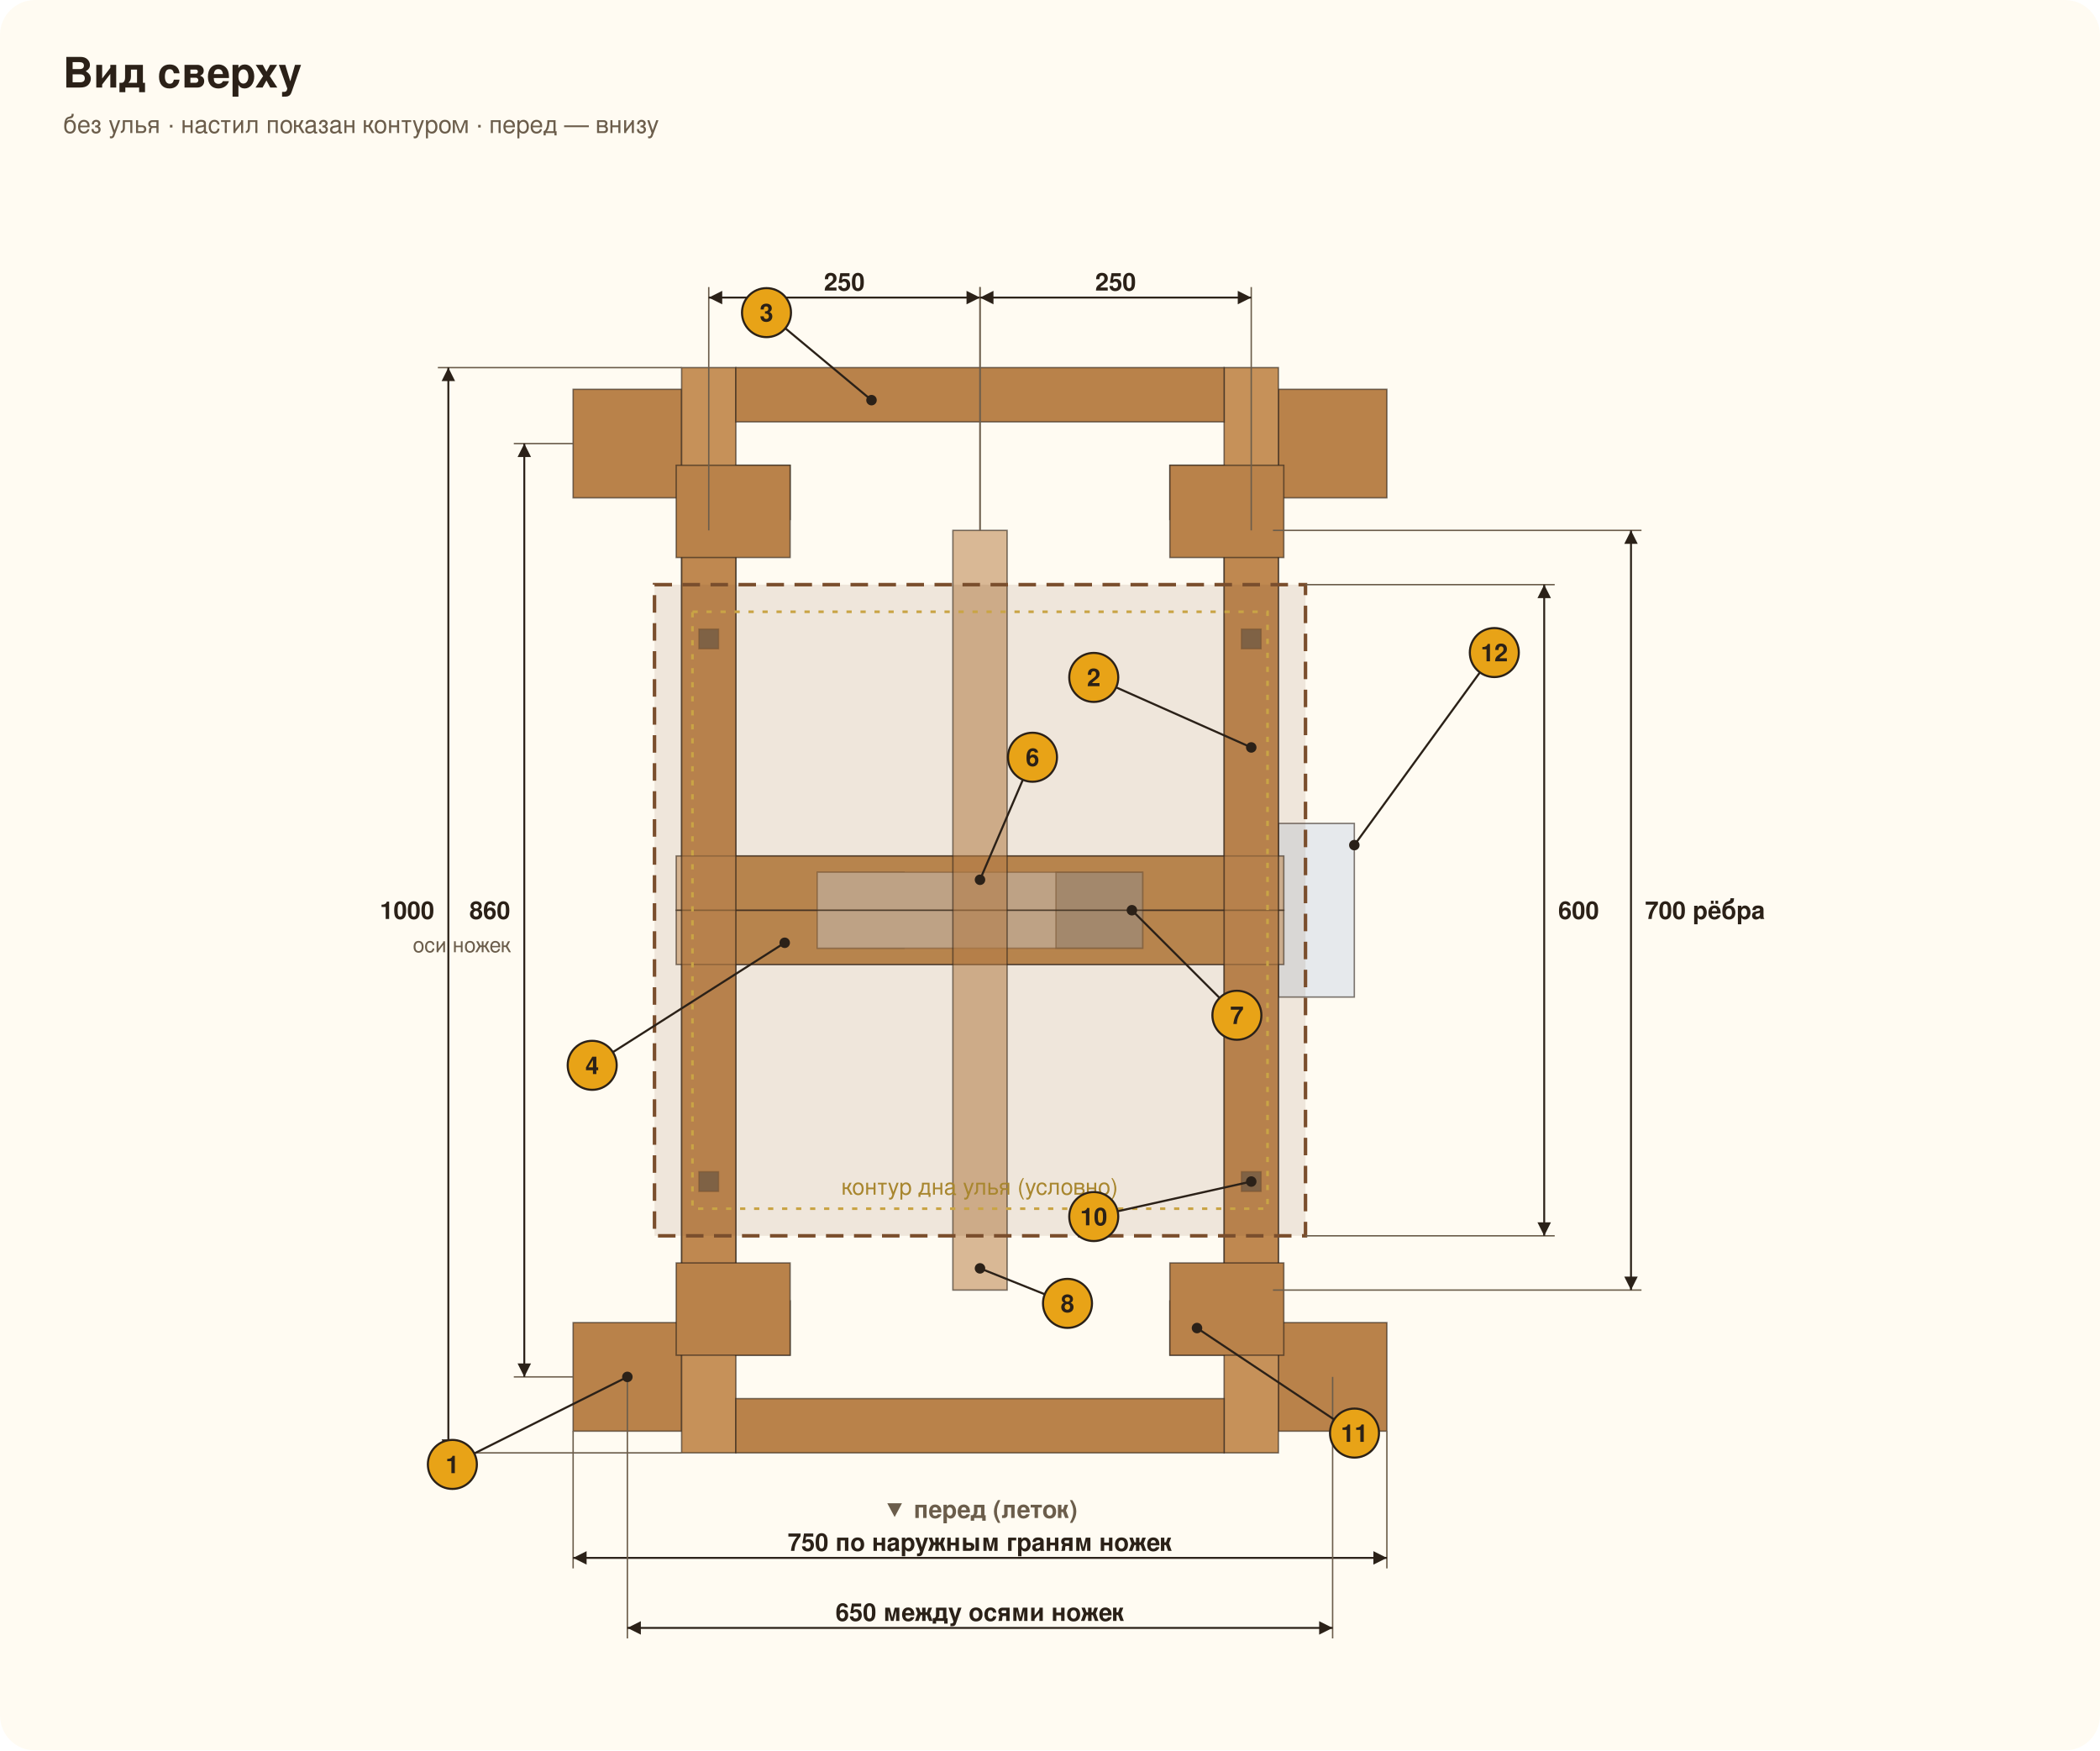
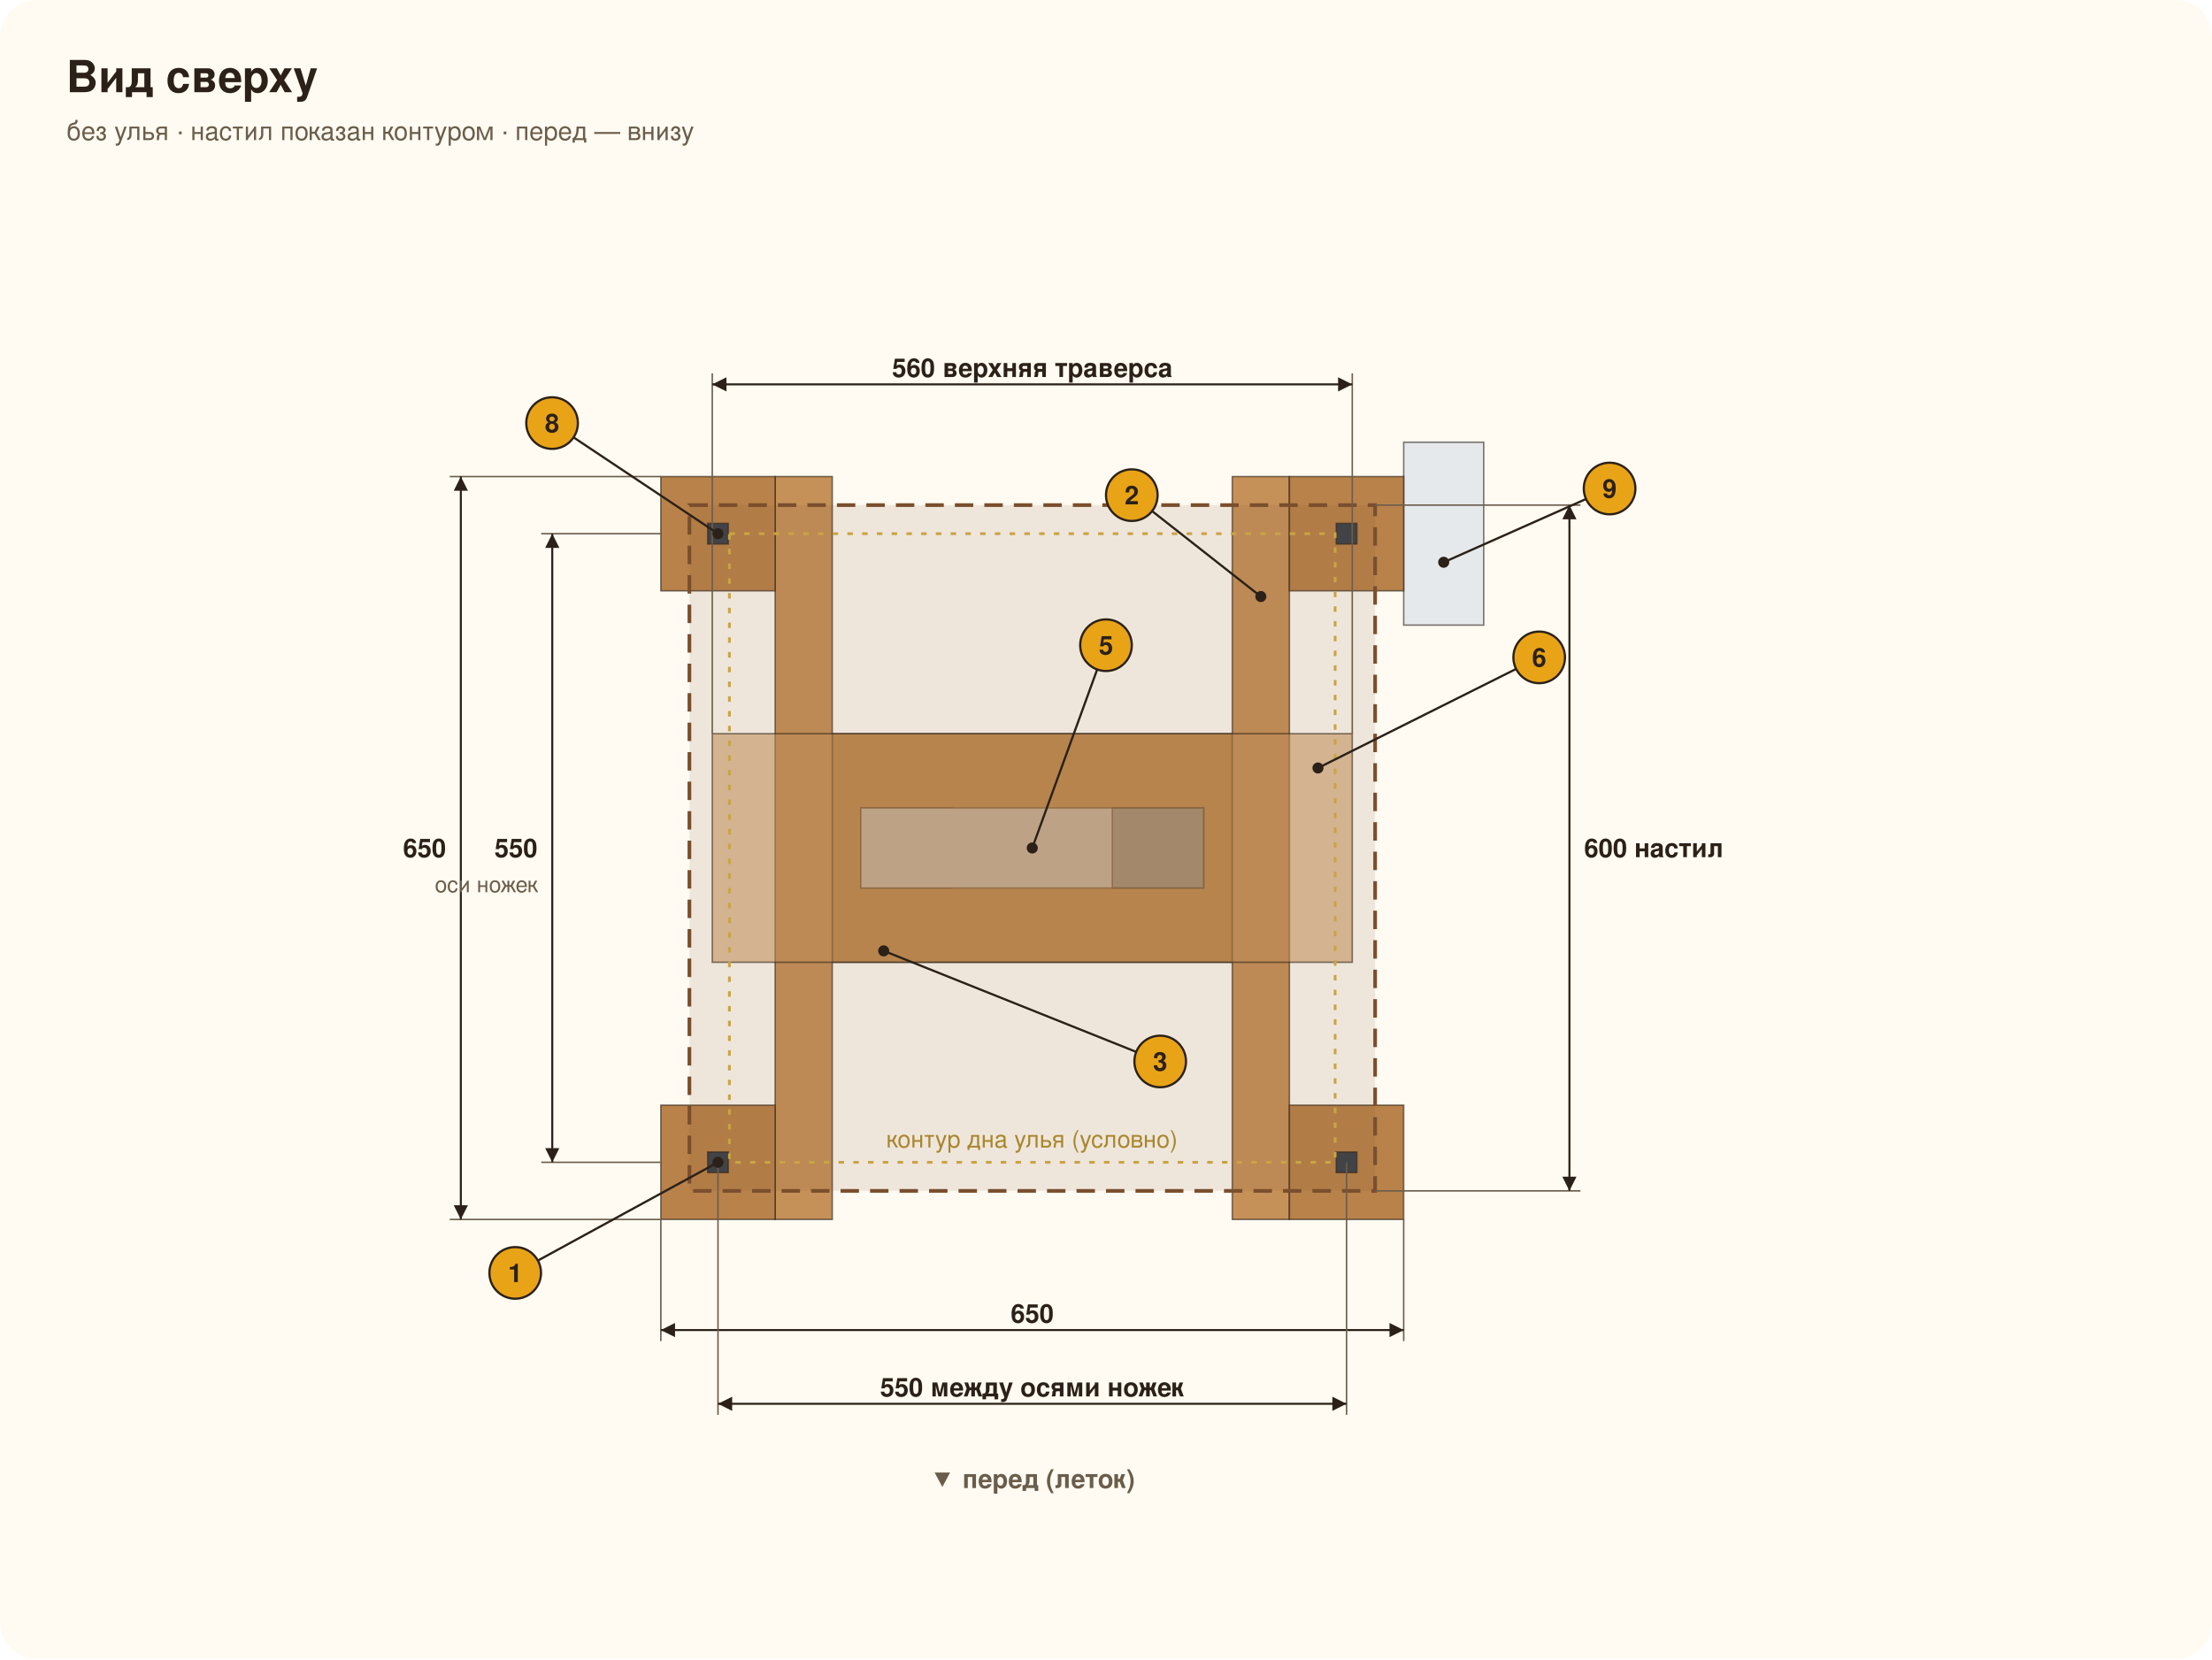
- <svg xmlns="http://www.w3.org/2000/svg" viewBox="0 0 1200 1000" width="1200" height="1000" font-family="'Segoe UI', Helvetica, Arial, sans-serif">
+ <svg xmlns="http://www.w3.org/2000/svg" viewBox="0 0 1200 900" width="1200" height="900" font-family="'Segoe UI', Helvetica, Arial, sans-serif">
  <defs>
    <marker id="a" viewBox="0 0 10 10" refX="10" refY="5" markerWidth="7" markerHeight="7" orient="auto-start-reverse">
      <path d="M0 0 L10 5 L0 10 Z" fill="#2B2118" />
    </marker>
    <pattern id="soil" width="14" height="14" patternUnits="userSpaceOnUse" patternTransform="rotate(45)">
      <rect width="14" height="14" fill="#E9E1D0" />
      <line x1="0" y1="0" x2="0" y2="14" stroke="#CDBFA3" stroke-width="3" />
    </pattern>
  </defs>
-   <rect width="1200" height="1000" rx="20" fill="#FFFBF2" />
+   <rect width="1200" height="900" rx="20" fill="#FFFBF2" />
  <text x="36" y="50" fill="#2B2118" font-size="24" font-weight="700">Вид сверху</text>
  <text x="36" y="76" fill="#6B5D4B" font-size="14">без улья · настил показан контуром · перед — внизу</text>
-   <rect x="730.5" y="470.4" width="43.4" height="99.2" fill="#E6E9EC" fill-opacity="1" stroke="#2B2118" stroke-width="0.8" stroke-opacity="0.6" />
-   <rect x="327.5" y="755.6" width="62.0" height="62.0" fill="#B9824A" fill-opacity="1" stroke="#2B2118" stroke-width="0.8" stroke-opacity="0.6" />
-   <rect x="327.5" y="222.4" width="62.0" height="62.0" fill="#B9824A" fill-opacity="1" stroke="#2B2118" stroke-width="0.8" stroke-opacity="0.6" />
-   <rect x="389.5" y="210.0" width="31.0" height="620.0" fill="#C69159" fill-opacity="1" stroke="#2B2118" stroke-width="0.8" stroke-opacity="0.6" />
-   <rect x="730.5" y="755.6" width="62.0" height="62.0" fill="#B9824A" fill-opacity="1" stroke="#2B2118" stroke-width="0.8" stroke-opacity="0.6" />
-   <rect x="730.5" y="222.4" width="62.0" height="62.0" fill="#B9824A" fill-opacity="1" stroke="#2B2118" stroke-width="0.8" stroke-opacity="0.6" />
-   <rect x="699.5" y="210.0" width="31.0" height="620.0" fill="#C69159" fill-opacity="1" stroke="#2B2118" stroke-width="0.8" stroke-opacity="0.6" />
-   <rect x="420.5" y="799.0" width="279.0" height="31.0" fill="#B9824A" fill-opacity="1" stroke="#2B2118" stroke-width="0.8" stroke-opacity="0.6" />
-   <rect x="420.5" y="210.0" width="279.0" height="31.0" fill="#B9824A" fill-opacity="1" stroke="#2B2118" stroke-width="0.8" stroke-opacity="0.6" />
-   <rect x="420.5" y="520.0" width="279.0" height="31.0" fill="#B9824A" fill-opacity="1" stroke="#2B2118" stroke-width="0.8" stroke-opacity="0.6" />
-   <rect x="420.5" y="489.0" width="279.0" height="31.0" fill="#B9824A" fill-opacity="1" stroke="#2B2118" stroke-width="0.8" stroke-opacity="0.6" />
-   <rect x="467.0" y="498.3" width="49.6" height="43.4" fill="#4F5862" fill-opacity="1" stroke="#2B2118" stroke-width="0.8" stroke-opacity="0.6" />
-   <rect x="467.0" y="498.3" width="186.0" height="43.4" fill="#C9CED4" fill-opacity="1" stroke="#2B2118" stroke-width="0.8" stroke-opacity="0.6" />
-   <rect x="603.4" y="498.3" width="49.6" height="43.4" fill="#4F5862" fill-opacity="0.55" stroke="#2B2118" stroke-width="0.8" stroke-opacity="0.6" />
-   <rect x="386.4" y="520.0" width="347.2" height="31.0" fill="#C69159" fill-opacity="0.55" stroke="#2B2118" stroke-width="0.8" stroke-opacity="0.6" />
-   <rect x="386.4" y="489.0" width="347.2" height="31.0" fill="#C69159" fill-opacity="0.55" stroke="#2B2118" stroke-width="0.8" stroke-opacity="0.6" />
-   <rect x="401.9" y="671.9" width="6.2" height="6.2" fill="#4F5862" fill-opacity="1" stroke="#2B2118" stroke-width="0.8" stroke-opacity="0.6" />
-   <rect x="401.9" y="361.9" width="6.2" height="6.2" fill="#4F5862" fill-opacity="1" stroke="#2B2118" stroke-width="0.8" stroke-opacity="0.6" />
-   <rect x="711.9" y="671.9" width="6.2" height="6.2" fill="#4F5862" fill-opacity="1" stroke="#2B2118" stroke-width="0.8" stroke-opacity="0.6" />
-   <rect x="711.9" y="361.9" width="6.2" height="6.2" fill="#4F5862" fill-opacity="1" stroke="#2B2118" stroke-width="0.8" stroke-opacity="0.6" />
-   <rect x="399.4" y="669.4" width="11.2" height="11.2" fill="#3A424A" fill-opacity="1" stroke="#2B2118" stroke-width="0.8" stroke-opacity="0.6" />
-   <rect x="399.4" y="359.4" width="11.2" height="11.2" fill="#3A424A" fill-opacity="1" stroke="#2B2118" stroke-width="0.8" stroke-opacity="0.6" />
-   <rect x="709.4" y="669.4" width="11.2" height="11.2" fill="#3A424A" fill-opacity="1" stroke="#2B2118" stroke-width="0.8" stroke-opacity="0.6" />
-   <rect x="709.4" y="359.4" width="11.2" height="11.2" fill="#3A424A" fill-opacity="1" stroke="#2B2118" stroke-width="0.8" stroke-opacity="0.6" />
-   <rect x="389.5" y="303.0" width="31.0" height="434.0" fill="#B9824A" fill-opacity="0.55" stroke="#2B2118" stroke-width="0.8" stroke-opacity="0.6" />
-   <rect x="544.5" y="303.0" width="31.0" height="434.0" fill="#B9824A" fill-opacity="0.55" stroke="#2B2118" stroke-width="0.8" stroke-opacity="0.6" />
-   <rect x="699.5" y="303.0" width="31.0" height="434.0" fill="#B9824A" fill-opacity="0.55" stroke="#2B2118" stroke-width="0.8" stroke-opacity="0.6" />
-   <rect x="420.5" y="743.2" width="31.0" height="31.0" fill="#B9824A" fill-opacity="1" stroke="#2B2118" stroke-width="0.8" stroke-opacity="0.6" />
-   <rect x="386.4" y="721.5" width="65.1" height="52.7" fill="#B9824A" fill-opacity="1" stroke="#2B2118" stroke-width="0.8" stroke-opacity="0.6" />
-   <rect x="420.5" y="265.8" width="31.0" height="31.0" fill="#B9824A" fill-opacity="1" stroke="#2B2118" stroke-width="0.8" stroke-opacity="0.6" />
-   <rect x="386.4" y="265.8" width="65.1" height="52.7" fill="#B9824A" fill-opacity="1" stroke="#2B2118" stroke-width="0.8" stroke-opacity="0.6" />
-   <rect x="668.5" y="743.2" width="31.0" height="31.0" fill="#B9824A" fill-opacity="1" stroke="#2B2118" stroke-width="0.8" stroke-opacity="0.6" />
-   <rect x="668.5" y="721.5" width="65.1" height="52.7" fill="#B9824A" fill-opacity="1" stroke="#2B2118" stroke-width="0.8" stroke-opacity="0.6" />
-   <rect x="668.5" y="265.8" width="31.0" height="31.0" fill="#B9824A" fill-opacity="1" stroke="#2B2118" stroke-width="0.8" stroke-opacity="0.6" />
-   <rect x="668.5" y="265.8" width="65.1" height="52.7" fill="#B9824A" fill-opacity="1" stroke="#2B2118" stroke-width="0.8" stroke-opacity="0.6" />
-   <rect x="374.0" y="334.0" width="372.0" height="372.0" fill="#7A4E2D" fill-opacity="0.12" stroke="#7A4E2D" stroke-width="2" stroke-dasharray="10 6" />
-   <rect x="395.7" y="349.5" width="328.6" height="341.0" fill="none" stroke="#C9A445" stroke-width="1.5" stroke-dasharray="3 5" />
-   <text x="560.0" y="682.5" fill="#A8862E" font-size="13" text-anchor="middle">контур дна улья (условно)</text>
-   <text x="560.0" y="867.2" fill="#6B5D4B" font-size="14" font-weight="700" text-anchor="middle">▼ перед (леток)</text>
-   <line x1="389.5" y1="210.0" x2="250.2" y2="210.0" stroke="#6B5D4B" stroke-width="0.8" />
-   <line x1="389.5" y1="830.0" x2="250.2" y2="830.0" stroke="#6B5D4B" stroke-width="0.8" />
-   <line x1="256.2" y1="210.0" x2="256.2" y2="830.0" stroke="#2B2118" stroke-width="1.1" marker-start="url(#a)" marker-end="url(#a)" />
-   <text x="248.2" y="525.0" fill="#2B2118" font-size="14" font-weight="600" text-anchor="end">1000</text>
-   <line x1="327.5" y1="253.4" x2="293.6" y2="253.4" stroke="#6B5D4B" stroke-width="0.8" />
-   <line x1="327.5" y1="786.6" x2="293.6" y2="786.6" stroke="#6B5D4B" stroke-width="0.8" />
-   <line x1="299.6" y1="253.4" x2="299.6" y2="786.6" stroke="#2B2118" stroke-width="1.1" marker-start="url(#a)" marker-end="url(#a)" />
-   <text x="291.6" y="525.0" fill="#2B2118" font-size="14" font-weight="600" text-anchor="end">860</text>
-   <text x="291.6" y="544.0" fill="#6B5D4B" font-size="12" text-anchor="end">оси ножек</text>
-   <line x1="727.4" y1="303.0" x2="938.0" y2="303.0" stroke="#6B5D4B" stroke-width="0.8" />
-   <line x1="727.4" y1="737.0" x2="938.0" y2="737.0" stroke="#6B5D4B" stroke-width="0.8" />
-   <line x1="932.0" y1="303.0" x2="932.0" y2="737.0" stroke="#2B2118" stroke-width="1.1" marker-start="url(#a)" marker-end="url(#a)" />
-   <text x="940.0" y="525.0" fill="#2B2118" font-size="14" font-weight="600" text-anchor="start">700 рёбра</text>
-   <line x1="746.0" y1="334.0" x2="888.4" y2="334.0" stroke="#6B5D4B" stroke-width="0.8" />
-   <line x1="746.0" y1="706.0" x2="888.4" y2="706.0" stroke="#6B5D4B" stroke-width="0.8" />
-   <line x1="882.4" y1="334.0" x2="882.4" y2="706.0" stroke="#2B2118" stroke-width="1.1" marker-start="url(#a)" marker-end="url(#a)" />
-   <text x="890.4" y="525.0" fill="#2B2118" font-size="14" font-weight="600" text-anchor="start">600</text>
-   <line x1="405.0" y1="303.0" x2="405.0" y2="164.0" stroke="#6B5D4B" stroke-width="0.8" />
-   <line x1="560.0" y1="303.0" x2="560.0" y2="164.0" stroke="#6B5D4B" stroke-width="0.8" />
-   <line x1="405.0" y1="170.0" x2="560.0" y2="170.0" stroke="#2B2118" stroke-width="1.1" marker-start="url(#a)" marker-end="url(#a)" />
-   <rect x="464.5" y="153.0" width="36.0" height="16" fill="#FFFBF2" />
-   <text x="482.5" y="166.0" fill="#2B2118" font-size="14" font-weight="600" text-anchor="middle">250</text>
-   <line x1="560.0" y1="303.0" x2="560.0" y2="164.0" stroke="#6B5D4B" stroke-width="0.8" />
-   <line x1="715.0" y1="303.0" x2="715.0" y2="164.0" stroke="#6B5D4B" stroke-width="0.8" />
-   <line x1="560.0" y1="170.0" x2="715.0" y2="170.0" stroke="#2B2118" stroke-width="1.1" marker-start="url(#a)" marker-end="url(#a)" />
-   <rect x="619.5" y="153.0" width="36.0" height="16" fill="#FFFBF2" />
-   <text x="637.5" y="166.0" fill="#2B2118" font-size="14" font-weight="600" text-anchor="middle">250</text>
-   <line x1="327.5" y1="817.6" x2="327.5" y2="896.0" stroke="#6B5D4B" stroke-width="0.8" />
-   <line x1="792.5" y1="817.6" x2="792.5" y2="896.0" stroke="#6B5D4B" stroke-width="0.8" />
-   <line x1="327.5" y1="890.0" x2="792.5" y2="890.0" stroke="#2B2118" stroke-width="1.1" marker-start="url(#a)" marker-end="url(#a)" />
-   <rect x="442.0" y="873.0" width="236.0" height="16" fill="#FFFBF2" />
-   <text x="560.0" y="886.0" fill="#2B2118" font-size="14" font-weight="600" text-anchor="middle">750 по наружным граням ножек</text>
-   <line x1="358.5" y1="786.6" x2="358.5" y2="936.0" stroke="#6B5D4B" stroke-width="0.8" />
-   <line x1="761.5" y1="786.6" x2="761.5" y2="936.0" stroke="#6B5D4B" stroke-width="0.8" />
-   <line x1="358.5" y1="930.0" x2="761.5" y2="930.0" stroke="#2B2118" stroke-width="1.1" marker-start="url(#a)" marker-end="url(#a)" />
-   <rect x="470.0" y="913.0" width="180.0" height="16" fill="#FFFBF2" />
-   <text x="560.0" y="926.0" fill="#2B2118" font-size="14" font-weight="600" text-anchor="middle">650 между осями ножек</text>
-   <line x1="358.5" y1="786.6" x2="258.5" y2="836.6" stroke="#2B2118" stroke-width="1.2" />
-   <circle cx="358.5" cy="786.6" r="3" fill="#2B2118" />
-   <circle cx="258.5" cy="836.6" r="14" fill="#E8A317" stroke="#2B2118" stroke-width="1.2" />
-   <text x="258.5" y="841.6" fill="#2B2118" font-size="14" font-weight="700" text-anchor="middle">1</text>
-   <line x1="715.0" y1="427.0" x2="625.0" y2="387.0" stroke="#2B2118" stroke-width="1.2" />
-   <circle cx="715.0" cy="427.0" r="3" fill="#2B2118" />
-   <circle cx="625.0" cy="387.0" r="14" fill="#E8A317" stroke="#2B2118" stroke-width="1.2" />
-   <text x="625.0" y="392.0" fill="#2B2118" font-size="14" font-weight="700" text-anchor="middle">2</text>
-   <line x1="498.0" y1="228.6" x2="438.0" y2="178.6" stroke="#2B2118" stroke-width="1.2" />
-   <circle cx="498.0" cy="228.6" r="3" fill="#2B2118" />
-   <circle cx="438.0" cy="178.6" r="14" fill="#E8A317" stroke="#2B2118" stroke-width="1.2" />
-   <text x="438.0" y="183.6" fill="#2B2118" font-size="14" font-weight="700" text-anchor="middle">3</text>
-   <line x1="448.4" y1="538.6" x2="338.4" y2="608.6" stroke="#2B2118" stroke-width="1.2" />
-   <circle cx="448.4" cy="538.6" r="3" fill="#2B2118" />
-   <circle cx="338.4" cy="608.6" r="14" fill="#E8A317" stroke="#2B2118" stroke-width="1.2" />
-   <text x="338.4" y="613.6" fill="#2B2118" font-size="14" font-weight="700" text-anchor="middle">4</text>
-   <line x1="560.0" y1="502.6" x2="590.0" y2="432.6" stroke="#2B2118" stroke-width="1.2" />
-   <circle cx="560.0" cy="502.6" r="3" fill="#2B2118" />
-   <circle cx="590.0" cy="432.6" r="14" fill="#E8A317" stroke="#2B2118" stroke-width="1.2" />
-   <text x="590.0" y="437.6" fill="#2B2118" font-size="14" font-weight="700" text-anchor="middle">6</text>
-   <line x1="646.8" y1="520.0" x2="706.8" y2="580.0" stroke="#2B2118" stroke-width="1.2" />
-   <circle cx="646.8" cy="520.0" r="3" fill="#2B2118" />
-   <circle cx="706.8" cy="580.0" r="14" fill="#E8A317" stroke="#2B2118" stroke-width="1.2" />
-   <text x="706.8" y="585.0" fill="#2B2118" font-size="14" font-weight="700" text-anchor="middle">7</text>
-   <line x1="560.0" y1="724.6" x2="610.0" y2="744.6" stroke="#2B2118" stroke-width="1.2" />
-   <circle cx="560.0" cy="724.6" r="3" fill="#2B2118" />
-   <circle cx="610.0" cy="744.6" r="14" fill="#E8A317" stroke="#2B2118" stroke-width="1.2" />
-   <text x="610.0" y="749.6" fill="#2B2118" font-size="14" font-weight="700" text-anchor="middle">8</text>
-   <line x1="715.0" y1="675.0" x2="625.0" y2="695.0" stroke="#2B2118" stroke-width="1.2" />
-   <circle cx="715.0" cy="675.0" r="3" fill="#2B2118" />
-   <circle cx="625.0" cy="695.0" r="14" fill="#E8A317" stroke="#2B2118" stroke-width="1.2" />
-   <text x="625.0" y="700.0" fill="#2B2118" font-size="14" font-weight="700" text-anchor="middle">10</text>
-   <line x1="684.0" y1="758.7" x2="774.0" y2="818.7" stroke="#2B2118" stroke-width="1.2" />
-   <circle cx="684.0" cy="758.7" r="3" fill="#2B2118" />
-   <circle cx="774.0" cy="818.7" r="14" fill="#E8A317" stroke="#2B2118" stroke-width="1.2" />
-   <text x="774.0" y="823.7" fill="#2B2118" font-size="14" font-weight="700" text-anchor="middle">11</text>
-   <line x1="773.9" y1="482.8" x2="853.9" y2="372.8" stroke="#2B2118" stroke-width="1.2" />
-   <circle cx="773.9" cy="482.8" r="3" fill="#2B2118" />
-   <circle cx="853.9" cy="372.8" r="14" fill="#E8A317" stroke="#2B2118" stroke-width="1.2" />
-   <text x="853.9" y="377.8" fill="#2B2118" font-size="14" font-weight="700" text-anchor="middle">12</text>
+   <rect x="451.5" y="398.0" width="217.0" height="124.0" fill="#B9824A" fill-opacity="1" stroke="#2B2118" stroke-width="0.8" stroke-opacity="0.6" />
+   <rect x="467.0" y="438.3" width="49.6" height="43.4" fill="#4F5862" fill-opacity="1" stroke="#2B2118" stroke-width="0.8" stroke-opacity="0.6" />
+   <rect x="420.5" y="258.5" width="31.0" height="403.0" fill="#C69159" fill-opacity="1" stroke="#2B2118" stroke-width="0.8" stroke-opacity="0.6" />
+   <rect x="668.5" y="258.5" width="31.0" height="403.0" fill="#C69159" fill-opacity="1" stroke="#2B2118" stroke-width="0.8" stroke-opacity="0.6" />
+   <rect x="761.5" y="239.9" width="43.4" height="99.2" fill="#E6E9EC" fill-opacity="1" stroke="#2B2118" stroke-width="0.8" stroke-opacity="0.6" />
+   <rect x="467.0" y="438.3" width="186.0" height="43.4" fill="#C9CED4" fill-opacity="1" stroke="#2B2118" stroke-width="0.8" stroke-opacity="0.6" />
+   <rect x="603.4" y="438.3" width="49.6" height="43.4" fill="#4F5862" fill-opacity="0.55" stroke="#2B2118" stroke-width="0.8" stroke-opacity="0.6" />
+   <rect x="358.5" y="599.5" width="62.0" height="62.0" fill="#B9824A" fill-opacity="1" stroke="#2B2118" stroke-width="0.8" stroke-opacity="0.6" />
+   <rect x="358.5" y="258.5" width="62.0" height="62.0" fill="#B9824A" fill-opacity="1" stroke="#2B2118" stroke-width="0.8" stroke-opacity="0.6" />
+   <rect x="699.5" y="599.5" width="62.0" height="62.0" fill="#B9824A" fill-opacity="1" stroke="#2B2118" stroke-width="0.8" stroke-opacity="0.6" />
+   <rect x="699.5" y="258.5" width="62.0" height="62.0" fill="#B9824A" fill-opacity="1" stroke="#2B2118" stroke-width="0.8" stroke-opacity="0.6" />
+   <rect x="386.4" y="627.4" width="6.2" height="6.2" fill="#4F5862" fill-opacity="1" stroke="#2B2118" stroke-width="0.8" stroke-opacity="0.6" />
+   <rect x="386.4" y="286.4" width="6.2" height="6.2" fill="#4F5862" fill-opacity="1" stroke="#2B2118" stroke-width="0.8" stroke-opacity="0.6" />
+   <rect x="727.4" y="627.4" width="6.2" height="6.2" fill="#4F5862" fill-opacity="1" stroke="#2B2118" stroke-width="0.8" stroke-opacity="0.6" />
+   <rect x="727.4" y="286.4" width="6.2" height="6.2" fill="#4F5862" fill-opacity="1" stroke="#2B2118" stroke-width="0.8" stroke-opacity="0.6" />
+   <rect x="383.9" y="624.9" width="11.2" height="11.2" fill="#3A424A" fill-opacity="1" stroke="#2B2118" stroke-width="0.8" stroke-opacity="0.6" />
+   <rect x="383.9" y="283.9" width="11.2" height="11.2" fill="#3A424A" fill-opacity="1" stroke="#2B2118" stroke-width="0.8" stroke-opacity="0.6" />
+   <rect x="724.9" y="624.9" width="11.2" height="11.2" fill="#3A424A" fill-opacity="1" stroke="#2B2118" stroke-width="0.8" stroke-opacity="0.6" />
+   <rect x="724.9" y="283.9" width="11.2" height="11.2" fill="#3A424A" fill-opacity="1" stroke="#2B2118" stroke-width="0.8" stroke-opacity="0.6" />
+   <rect x="386.4" y="398.0" width="347.2" height="124.0" fill="#C69159" fill-opacity="0.55" stroke="#2B2118" stroke-width="0.8" stroke-opacity="0.6" />
+   <rect x="374.0" y="274.0" width="372.0" height="372.0" fill="#7A4E2D" fill-opacity="0.12" stroke="#7A4E2D" stroke-width="2" stroke-dasharray="10 6" />
+   <rect x="395.7" y="289.5" width="328.6" height="341.0" fill="none" stroke="#C9A445" stroke-width="1.5" stroke-dasharray="3 5" />
+   <text x="560.0" y="622.5" fill="#A8862E" font-size="13" text-anchor="middle">контур дна улья (условно)</text>
+   <text x="560.0" y="807.2" fill="#6B5D4B" font-size="14" font-weight="700" text-anchor="middle">▼ перед (леток)</text>
+   <line x1="358.5" y1="258.5" x2="244.0" y2="258.5" stroke="#6B5D4B" stroke-width="0.8" />
+   <line x1="358.5" y1="661.5" x2="244.0" y2="661.5" stroke="#6B5D4B" stroke-width="0.8" />
+   <line x1="250.0" y1="258.5" x2="250.0" y2="661.5" stroke="#2B2118" stroke-width="1.1" marker-start="url(#a)" marker-end="url(#a)" />
+   <text x="242.0" y="465.0" fill="#2B2118" font-size="14" font-weight="600" text-anchor="end">650</text>
+   <line x1="358.5" y1="289.5" x2="293.6" y2="289.5" stroke="#6B5D4B" stroke-width="0.8" />
+   <line x1="358.5" y1="630.5" x2="293.6" y2="630.5" stroke="#6B5D4B" stroke-width="0.8" />
+   <line x1="299.6" y1="289.5" x2="299.6" y2="630.5" stroke="#2B2118" stroke-width="1.1" marker-start="url(#a)" marker-end="url(#a)" />
+   <text x="291.6" y="465.0" fill="#2B2118" font-size="14" font-weight="600" text-anchor="end">550</text>
+   <text x="291.6" y="484.0" fill="#6B5D4B" font-size="12" text-anchor="end">оси ножек</text>
+   <line x1="746.0" y1="274.0" x2="857.4" y2="274.0" stroke="#6B5D4B" stroke-width="0.8" />
+   <line x1="746.0" y1="646.0" x2="857.4" y2="646.0" stroke="#6B5D4B" stroke-width="0.8" />
+   <line x1="851.4" y1="274.0" x2="851.4" y2="646.0" stroke="#2B2118" stroke-width="1.1" marker-start="url(#a)" marker-end="url(#a)" />
+   <text x="859.4" y="465.0" fill="#2B2118" font-size="14" font-weight="600" text-anchor="start">600 настил</text>
+   <line x1="386.4" y1="398.0" x2="386.4" y2="202.5" stroke="#6B5D4B" stroke-width="0.8" />
+   <line x1="733.6" y1="398.0" x2="733.6" y2="202.5" stroke="#6B5D4B" stroke-width="0.8" />
+   <line x1="386.4" y1="208.5" x2="733.6" y2="208.5" stroke="#2B2118" stroke-width="1.1" marker-start="url(#a)" marker-end="url(#a)" />
+   <rect x="474.0" y="191.5" width="172.0" height="16" fill="#FFFBF2" />
+   <text x="560.0" y="204.5" fill="#2B2118" font-size="14" font-weight="600" text-anchor="middle">560 верхняя траверса</text>
+   <line x1="358.5" y1="661.5" x2="358.5" y2="727.5" stroke="#6B5D4B" stroke-width="0.8" />
+   <line x1="761.5" y1="661.5" x2="761.5" y2="727.5" stroke="#6B5D4B" stroke-width="0.8" />
+   <line x1="358.5" y1="721.5" x2="761.5" y2="721.5" stroke="#2B2118" stroke-width="1.1" marker-start="url(#a)" marker-end="url(#a)" />
+   <rect x="542.0" y="704.5" width="36.0" height="16" fill="#FFFBF2" />
+   <text x="560.0" y="717.5" fill="#2B2118" font-size="14" font-weight="600" text-anchor="middle">650</text>
+   <line x1="389.5" y1="630.5" x2="389.5" y2="767.5" stroke="#6B5D4B" stroke-width="0.8" />
+   <line x1="730.5" y1="630.5" x2="730.5" y2="767.5" stroke="#6B5D4B" stroke-width="0.8" />
+   <line x1="389.5" y1="761.5" x2="730.5" y2="761.5" stroke="#2B2118" stroke-width="1.1" marker-start="url(#a)" marker-end="url(#a)" />
+   <rect x="470.0" y="744.5" width="180.0" height="16" fill="#FFFBF2" />
+   <text x="560.0" y="757.5" fill="#2B2118" font-size="14" font-weight="600" text-anchor="middle">550 между осями ножек</text>
+   <line x1="389.5" y1="630.5" x2="279.5" y2="690.5" stroke="#2B2118" stroke-width="1.2" />
+   <circle cx="389.5" cy="630.5" r="3" fill="#2B2118" />
+   <circle cx="279.5" cy="690.5" r="14" fill="#E8A317" stroke="#2B2118" stroke-width="1.2" />
+   <text x="279.5" y="695.5" fill="#2B2118" font-size="14" font-weight="700" text-anchor="middle">1</text>
+   <line x1="684.0" y1="323.6" x2="614.0" y2="268.6" stroke="#2B2118" stroke-width="1.2" />
+   <circle cx="684.0" cy="323.6" r="3" fill="#2B2118" />
+   <circle cx="614.0" cy="268.6" r="14" fill="#E8A317" stroke="#2B2118" stroke-width="1.2" />
+   <text x="614.0" y="273.6" fill="#2B2118" font-size="14" font-weight="700" text-anchor="middle">2</text>
+   <line x1="479.4" y1="515.8" x2="629.4" y2="575.8" stroke="#2B2118" stroke-width="1.2" />
+   <circle cx="479.4" cy="515.8" r="3" fill="#2B2118" />
+   <circle cx="629.4" cy="575.8" r="14" fill="#E8A317" stroke="#2B2118" stroke-width="1.2" />
+   <text x="629.4" y="580.8" fill="#2B2118" font-size="14" font-weight="700" text-anchor="middle">3</text>
+   <line x1="560.0" y1="460.0" x2="600.0" y2="350.0" stroke="#2B2118" stroke-width="1.2" />
+   <circle cx="560.0" cy="460.0" r="3" fill="#2B2118" />
+   <circle cx="600.0" cy="350.0" r="14" fill="#E8A317" stroke="#2B2118" stroke-width="1.2" />
+   <text x="600.0" y="355.0" fill="#2B2118" font-size="14" font-weight="700" text-anchor="middle">5</text>
+   <line x1="715.0" y1="416.6" x2="835.0" y2="356.6" stroke="#2B2118" stroke-width="1.2" />
+   <circle cx="715.0" cy="416.6" r="3" fill="#2B2118" />
+   <circle cx="835.0" cy="356.6" r="14" fill="#E8A317" stroke="#2B2118" stroke-width="1.2" />
+   <text x="835.0" y="361.6" fill="#2B2118" font-size="14" font-weight="700" text-anchor="middle">6</text>
+   <line x1="389.5" y1="289.5" x2="299.5" y2="229.5" stroke="#2B2118" stroke-width="1.2" />
+   <circle cx="389.5" cy="289.5" r="3" fill="#2B2118" />
+   <circle cx="299.5" cy="229.5" r="14" fill="#E8A317" stroke="#2B2118" stroke-width="1.2" />
+   <text x="299.5" y="234.5" fill="#2B2118" font-size="14" font-weight="700" text-anchor="middle">8</text>
+   <line x1="783.2" y1="305.0" x2="873.2" y2="265.0" stroke="#2B2118" stroke-width="1.2" />
+   <circle cx="783.2" cy="305.0" r="3" fill="#2B2118" />
+   <circle cx="873.2" cy="265.0" r="14" fill="#E8A317" stroke="#2B2118" stroke-width="1.2" />
+   <text x="873.2" y="270.0" fill="#2B2118" font-size="14" font-weight="700" text-anchor="middle">9</text>
</svg>
